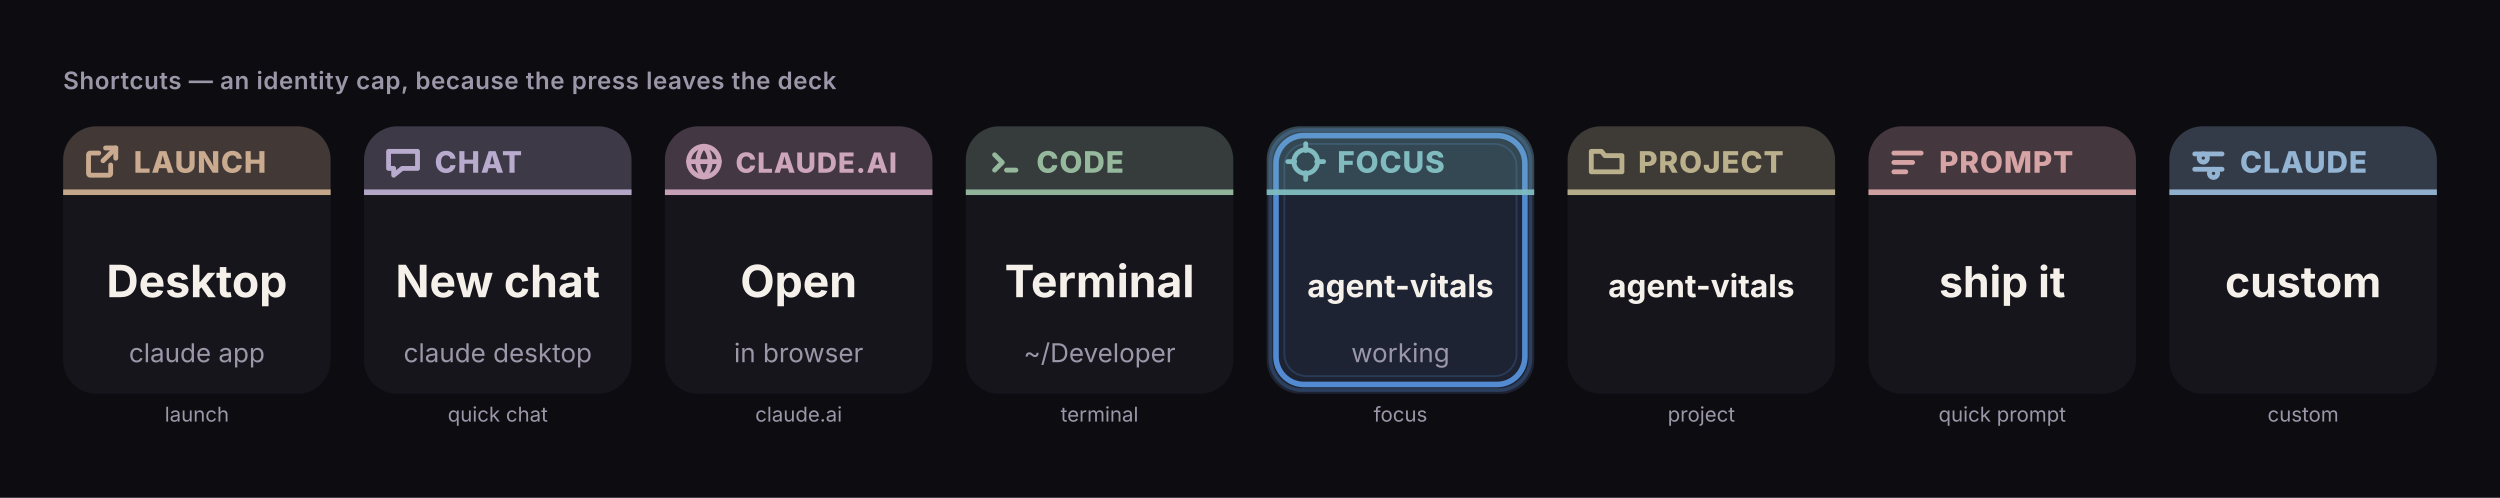
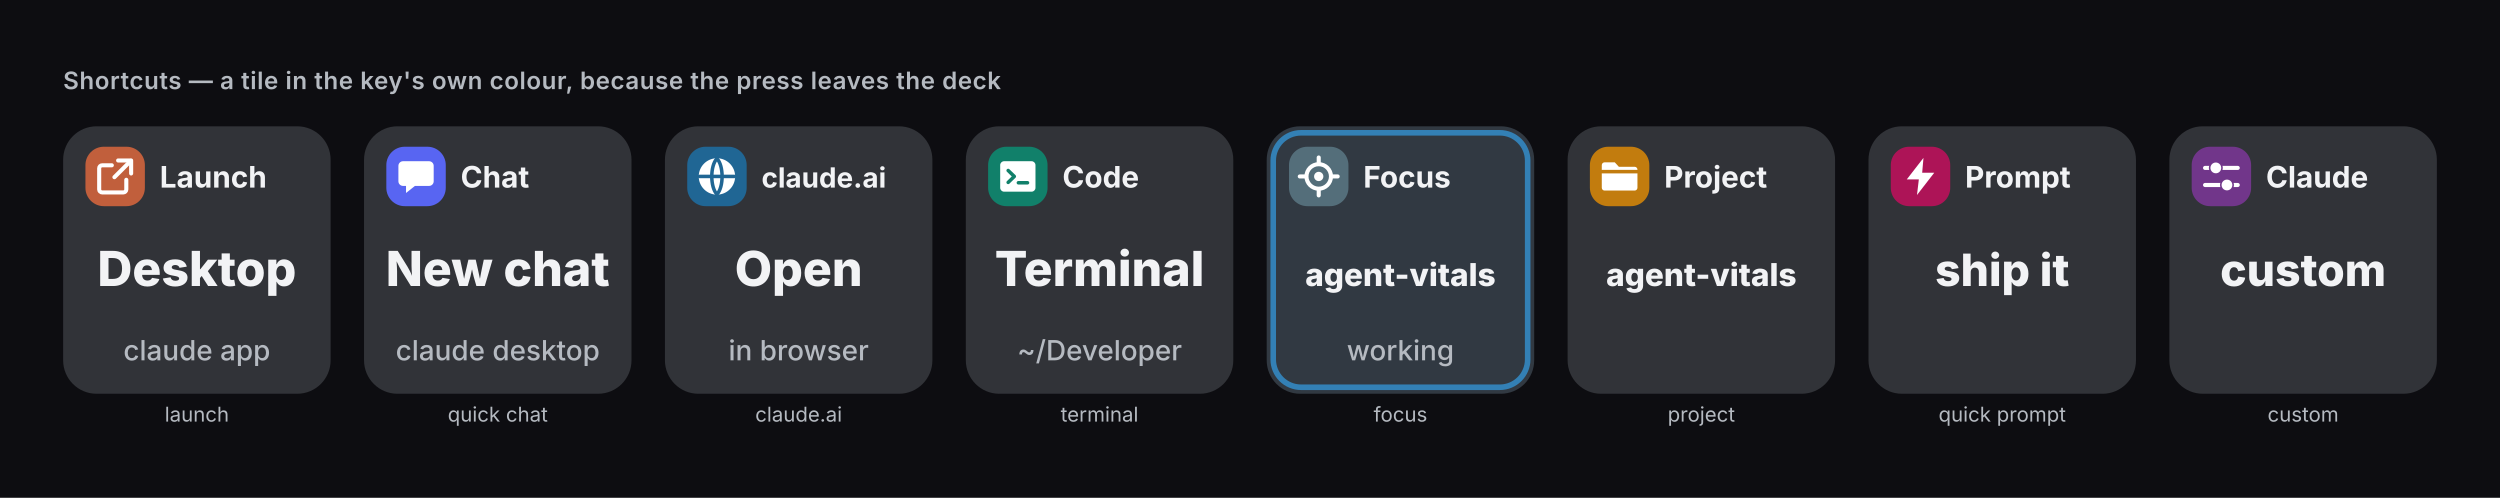
<svg xmlns="http://www.w3.org/2000/svg" width="1346" height="268" viewBox="0 0 1346 268">
  <rect width="1346" height="268" fill="#0d0d11" />
-   <text x="34" y="48" font-family="-apple-system, BlinkMacSystemFont, Segoe UI, system-ui, sans-serif" font-size="13" font-weight="600" fill="#9b96a8" letter-spacing="0.3">Shortcuts — an identity cap, because the press leaves the deck</text>
+   <text x="34" y="48" font-family="-apple-system, BlinkMacSystemFont, Segoe UI, system-ui, sans-serif" font-size="13" font-weight="600" fill="#b5bac1" letter-spacing="0.3">Shortcuts — a tile in the key's own colour, because the press leaves the deck</text>
  <g transform="translate(34,68)">
-     <rect width="144" height="144" rx="18" fill="#16151c" />
-     <path d="M0 37 V18 A18 18 0 0 1 18 0 H126 A18 18 0 0 1 144 18 V37 Z" fill="#cbab8f" opacity="0.240" />
-     <rect x="0" y="34" width="144" height="3" fill="#cbab8f" opacity="0.95" />
-     <g transform="translate(10,8) scale(0.9167)" fill="none" stroke="#cbab8f" stroke-width="2.84" stroke-linecap="round" stroke-linejoin="round">
-       <path d="M14 4 h6 v6" />
-       <path d="M20 4 L12.5 11.5" />
-       <path d="M17 14 v5 a1 1 0 0 1 -1 1 H5 a1 1 0 0 1 -1 -1 V8 a1 1 0 0 1 1 -1 h5" />
+     <rect width="144" height="144" rx="18" fill="#313338" />
+     <rect x="12" y="11" width="32" height="32" rx="9.9" fill="#c15f3c" />
+     <g transform="translate(16,15) scale(1)">
+       <path d="M13.6 3.4 H20.6 V10.4" fill="none" stroke="#ffffff" stroke-width="2.2" stroke-linecap="round" stroke-linejoin="round" />
+       <path d="M20.4 3.6 L11.6 12.4" fill="none" stroke="#ffffff" stroke-width="2.2" stroke-linecap="round" stroke-linejoin="round" />
+       <path d="M18 13.8 V19 A1.6 1.6 0 0 1 16.4 20.6 H5 A1.6 1.6 0 0 1 3.4 19 V7.6 A1.6 1.6 0 0 1 5 6 H10.2" fill="none" stroke="#ffffff" stroke-width="2.2" stroke-linecap="round" stroke-linejoin="round" />
    </g>
-     <text x="38" y="25" text-anchor="start" font-family="-apple-system, Segoe UI, system-ui, sans-serif" font-size="16" font-weight="800" fill="#cbab8f" letter-spacing="0.5">LAUNCH</text>
-     <text x="72" y="92" text-anchor="middle" font-family="-apple-system, Segoe UI, system-ui, sans-serif" font-size="24" font-weight="700" fill="#f5f1ea">Desktop</text>
-     <text x="72" y="127" text-anchor="middle" font-family="-apple-system, Segoe UI, system-ui, sans-serif" font-size="14" font-weight="400" fill="#9b96a8">claude app</text>
+     <text x="52" y="33" text-anchor="start" font-family="-apple-system, Segoe UI, system-ui, sans-serif" font-size="16" font-weight="700" fill="#f2f3f5">Launch</text>
+     <text x="72" y="86" text-anchor="middle" font-family="-apple-system, Segoe UI, system-ui, sans-serif" font-size="26" font-weight="800" fill="#f2f3f5">Desktop</text>
+     <text x="72" y="126" text-anchor="middle" font-family="-apple-system, Segoe UI, system-ui, sans-serif" font-size="15" font-weight="500" fill="#b5bac1">claude app</text>
  </g>
-   <text x="106" y="227" text-anchor="middle" font-family="-apple-system, BlinkMacSystemFont, Segoe UI, system-ui, sans-serif" font-size="11" fill="#9b96a8">launch</text>
+   <text x="106" y="227" text-anchor="middle" font-family="-apple-system, BlinkMacSystemFont, Segoe UI, system-ui, sans-serif" font-size="11" fill="#b5bac1">launch</text>
  <g transform="translate(196,68)">
-     <rect width="144" height="144" rx="18" fill="#16151c" />
-     <path d="M0 37 V18 A18 18 0 0 1 18 0 H126 A18 18 0 0 1 144 18 V37 Z" fill="#b8abce" opacity="0.240" />
-     <rect x="0" y="34" width="144" height="3" fill="#b8abce" opacity="0.95" />
-     <g transform="translate(10,8) scale(0.9167)" fill="none" stroke="#b8abce" stroke-width="2.84" stroke-linecap="round" stroke-linejoin="round">
-       <path d="M3.5 6 h17 v10 h-9 l-5 4 v-4 h-3 z" />
+     <rect width="144" height="144" rx="18" fill="#313338" />
+     <rect x="12" y="11" width="32" height="32" rx="9.9" fill="#5865f2" />
+     <g transform="translate(16,15) scale(1)">
+       <path d="M5 3.8 H19 A2.5 2.5 0 0 1 21.5 6.3 V14.6 A2.5 2.5 0 0 1 19 17.1 H11.4 L6.6 20.9 V17.1 H5 A2.5 2.5 0 0 1 2.5 14.6 V6.3 A2.5 2.5 0 0 1 5 3.8 Z" fill="#ffffff" />
    </g>
-     <text x="38" y="25" text-anchor="start" font-family="-apple-system, Segoe UI, system-ui, sans-serif" font-size="16" font-weight="800" fill="#b8abce" letter-spacing="0.5">CHAT</text>
-     <text x="72" y="92" text-anchor="middle" font-family="-apple-system, Segoe UI, system-ui, sans-serif" font-size="24" font-weight="700" fill="#f5f1ea">New chat</text>
-     <text x="72" y="127" text-anchor="middle" font-family="-apple-system, Segoe UI, system-ui, sans-serif" font-size="14" font-weight="400" fill="#9b96a8">claude desktop</text>
+     <text x="52" y="33" text-anchor="start" font-family="-apple-system, Segoe UI, system-ui, sans-serif" font-size="16" font-weight="700" fill="#f2f3f5">Chat</text>
+     <text x="72" y="86" text-anchor="middle" font-family="-apple-system, Segoe UI, system-ui, sans-serif" font-size="26" font-weight="800" fill="#f2f3f5">New chat</text>
+     <text x="72" y="126" text-anchor="middle" font-family="-apple-system, Segoe UI, system-ui, sans-serif" font-size="15" font-weight="500" fill="#b5bac1">claude desktop</text>
  </g>
-   <text x="268" y="227" text-anchor="middle" font-family="-apple-system, BlinkMacSystemFont, Segoe UI, system-ui, sans-serif" font-size="11" fill="#9b96a8">quick chat</text>
+   <text x="268" y="227" text-anchor="middle" font-family="-apple-system, BlinkMacSystemFont, Segoe UI, system-ui, sans-serif" font-size="11" fill="#b5bac1">quick chat</text>
  <g transform="translate(358,68)">
-     <rect width="144" height="144" rx="18" fill="#16151c" />
-     <path d="M0 37 V18 A18 18 0 0 1 18 0 H126 A18 18 0 0 1 144 18 V37 Z" fill="#cda5bd" opacity="0.240" />
-     <rect x="0" y="34" width="144" height="3" fill="#cda5bd" opacity="0.95" />
-     <g transform="translate(10,8) scale(0.9167)" fill="none" stroke="#cda5bd" stroke-width="2.84" stroke-linecap="round" stroke-linejoin="round">
-       <path d="M12 3 a9 9 0 1 0 0.01 0" />
-       <path d="M3 12 h18" />
-       <path d="M12 3 a13 13 0 0 0 0 18 a13 13 0 0 0 0 -18" />
+     <rect width="144" height="144" rx="18" fill="#313338" />
+     <rect x="12" y="11" width="32" height="32" rx="9.9" fill="#206694" />
+     <g transform="translate(16,15) scale(1)">
+       <path d="M12 12 m-9.8 0 a9.8 9.8 0 1 0 19.6 0 a9.8 9.8 0 1 0 -19.6 0" fill="#ffffff" />
+       <path d="M2.6 12 H21.4" fill="none" stroke="#206694" stroke-width="1.9" stroke-linecap="round" stroke-linejoin="round" />
+       <path d="M12 2.4 C8.3 6.2 8.3 17.8 12 21.6 C15.7 17.8 15.7 6.2 12 2.4 Z" fill="none" stroke="#206694" stroke-width="1.9" stroke-linecap="round" stroke-linejoin="round" />
    </g>
-     <text x="38" y="25" text-anchor="start" font-family="-apple-system, Segoe UI, system-ui, sans-serif" font-size="15" font-weight="800" fill="#cda5bd" letter-spacing="0.5">CLAUDE.AI</text>
-     <text x="72" y="92" text-anchor="middle" font-family="-apple-system, Segoe UI, system-ui, sans-serif" font-size="24" font-weight="700" fill="#f5f1ea">Open</text>
-     <text x="72" y="127" text-anchor="middle" font-family="-apple-system, Segoe UI, system-ui, sans-serif" font-size="14" font-weight="400" fill="#9b96a8">in browser</text>
+     <text x="52" y="33" text-anchor="start" font-family="-apple-system, Segoe UI, system-ui, sans-serif" font-size="15" font-weight="700" fill="#f2f3f5">claude.ai</text>
+     <text x="72" y="86" text-anchor="middle" font-family="-apple-system, Segoe UI, system-ui, sans-serif" font-size="26" font-weight="800" fill="#f2f3f5">Open</text>
+     <text x="72" y="126" text-anchor="middle" font-family="-apple-system, Segoe UI, system-ui, sans-serif" font-size="15" font-weight="500" fill="#b5bac1">in browser</text>
  </g>
-   <text x="430" y="227" text-anchor="middle" font-family="-apple-system, BlinkMacSystemFont, Segoe UI, system-ui, sans-serif" font-size="11" fill="#9b96a8">claude.ai</text>
+   <text x="430" y="227" text-anchor="middle" font-family="-apple-system, BlinkMacSystemFont, Segoe UI, system-ui, sans-serif" font-size="11" fill="#b5bac1">claude.ai</text>
  <g transform="translate(520,68)">
-     <rect width="144" height="144" rx="18" fill="#16151c" />
-     <path d="M0 37 V18 A18 18 0 0 1 18 0 H126 A18 18 0 0 1 144 18 V37 Z" fill="#96b99e" opacity="0.240" />
-     <rect x="0" y="34" width="144" height="3" fill="#96b99e" opacity="0.95" />
-     <g transform="translate(10,8) scale(0.9167)" fill="none" stroke="#96b99e" stroke-width="2.84" stroke-linecap="round" stroke-linejoin="round">
-       <path d="M6 8 L10.5 12.5 L6 17" />
-       <path d="M13 17 h5.5" />
+     <rect width="144" height="144" rx="18" fill="#313338" />
+     <rect x="12" y="11" width="32" height="32" rx="9.9" fill="#11806a" />
+     <g transform="translate(16,15) scale(1)">
+       <path d="M4.6 3.8 H19.4 A2.1 2.1 0 0 1 21.5 5.9 V18.1 A2.1 2.1 0 0 1 19.4 20.2 H4.6 A2.1 2.1 0 0 1 2.5 18.1 V5.9 A2.1 2.1 0 0 1 4.6 3.8 Z" fill="#ffffff" />
+       <path d="M6.8 8.8 L10.1 12 L6.8 15.2" fill="none" stroke="#11806a" stroke-width="1.9" stroke-linecap="round" stroke-linejoin="round" />
+       <path d="M12.3 15.4 H17.2" fill="none" stroke="#11806a" stroke-width="1.9" stroke-linecap="round" stroke-linejoin="round" />
    </g>
-     <text x="38" y="25" text-anchor="start" font-family="-apple-system, Segoe UI, system-ui, sans-serif" font-size="16" font-weight="800" fill="#96b99e" letter-spacing="0.5">CODE</text>
-     <text x="72" y="92" text-anchor="middle" font-family="-apple-system, Segoe UI, system-ui, sans-serif" font-size="24" font-weight="700" fill="#f5f1ea">Terminal</text>
-     <text x="72" y="127" text-anchor="middle" font-family="-apple-system, Segoe UI, system-ui, sans-serif" font-size="14" font-weight="400" fill="#9b96a8">~/Developer</text>
+     <text x="52" y="33" text-anchor="start" font-family="-apple-system, Segoe UI, system-ui, sans-serif" font-size="16" font-weight="700" fill="#f2f3f5">Code</text>
+     <text x="72" y="86" text-anchor="middle" font-family="-apple-system, Segoe UI, system-ui, sans-serif" font-size="26" font-weight="800" fill="#f2f3f5">Terminal</text>
+     <text x="72" y="126" text-anchor="middle" font-family="-apple-system, Segoe UI, system-ui, sans-serif" font-size="15" font-weight="500" fill="#b5bac1">~/Developer</text>
  </g>
-   <text x="592" y="227" text-anchor="middle" font-family="-apple-system, BlinkMacSystemFont, Segoe UI, system-ui, sans-serif" font-size="11" fill="#9b96a8">terminal</text>
+   <text x="592" y="227" text-anchor="middle" font-family="-apple-system, BlinkMacSystemFont, Segoe UI, system-ui, sans-serif" font-size="11" fill="#b5bac1">terminal</text>
  <g transform="translate(682,68)">
-     <rect width="144" height="144" rx="18" fill="#16151c" />
-     <rect width="144" height="144" rx="18" fill="#60a5fa" opacity="0.100" />
-     <rect x="2" y="2" width="140" height="140" rx="17" fill="none" stroke="#60a5fa" stroke-width="2" opacity="0.220" />
-     <rect x="5" y="5" width="134" height="134" rx="15" fill="none" stroke="#60a5fa" stroke-width="3" opacity="0.800" />
-     <rect x="9.5" y="9.5" width="125" height="125" rx="12" fill="none" stroke="#60a5fa" stroke-width="1" opacity="0.180" />
-     <path d="M0 37 V18 A18 18 0 0 1 18 0 H126 A18 18 0 0 1 144 18 V37 Z" fill="#7fbbbf" opacity="0.240" />
-     <rect x="0" y="34" width="144" height="3" fill="#7fbbbf" opacity="0.95" />
-     <g transform="translate(10,8) scale(0.9167)" fill="none" stroke="#7fbbbf" stroke-width="2.84" stroke-linecap="round" stroke-linejoin="round">
-       <path d="M12 12 m-7 0 a7 7 0 1 0 14 0 a7 7 0 1 0 -14 0" />
-       <path d="M12 1.5 v4" />
-       <path d="M12 18.5 v4" />
-       <path d="M1.5 12 h4" />
-       <path d="M18.5 12 h4" />
+     <rect width="144" height="144" rx="18" fill="#313338" />
+     <rect width="144" height="144" rx="18" fill="#3498db" opacity="0.060" />
+     <rect x="3.5" y="3.5" width="137" height="137" rx="15" fill="none" stroke="#3498db" stroke-width="3" opacity="0.750" />
+     <rect x="12" y="11" width="32" height="32" rx="9.9" fill="#546e7a" />
+     <g transform="translate(16,15) scale(1)">
+       <path d="M12 12 m-6.6 0 a6.6 6.6 0 1 0 13.2 0 a6.6 6.6 0 1 0 -13.2 0" fill="none" stroke="#ffffff" stroke-width="2.2" stroke-linecap="round" stroke-linejoin="round" />
+       <path d="M12 12 m-2.5 0 a2.5 2.5 0 1 0 5 0 a2.5 2.5 0 1 0 -5 0" fill="#ffffff" />
+       <path d="M12 1.8 V5" fill="none" stroke="#ffffff" stroke-width="2.2" stroke-linecap="round" stroke-linejoin="round" />
+       <path d="M12 19 V22.2" fill="none" stroke="#ffffff" stroke-width="2.2" stroke-linecap="round" stroke-linejoin="round" />
+       <path d="M1.8 12 H5" fill="none" stroke="#ffffff" stroke-width="2.2" stroke-linecap="round" stroke-linejoin="round" />
+       <path d="M19 12 H22.2" fill="none" stroke="#ffffff" stroke-width="2.2" stroke-linecap="round" stroke-linejoin="round" />
    </g>
-     <text x="38" y="25" text-anchor="start" font-family="-apple-system, Segoe UI, system-ui, sans-serif" font-size="16" font-weight="800" fill="#7fbbbf" letter-spacing="0.5">FOCUS</text>
-     <text x="72" y="92" text-anchor="middle" font-family="-apple-system, Segoe UI, system-ui, sans-serif" font-size="17" font-weight="700" fill="#f5f1ea">agent-vitals</text>
-     <text x="72" y="127" text-anchor="middle" font-family="-apple-system, Segoe UI, system-ui, sans-serif" font-size="14" font-weight="400" fill="#9b96a8">working</text>
+     <text x="52" y="33" text-anchor="start" font-family="-apple-system, Segoe UI, system-ui, sans-serif" font-size="16" font-weight="700" fill="#f2f3f5">Focus</text>
+     <text x="72" y="86" text-anchor="middle" font-family="-apple-system, Segoe UI, system-ui, sans-serif" font-size="17" font-weight="800" fill="#f2f3f5">agent-vitals</text>
+     <text x="72" y="126" text-anchor="middle" font-family="-apple-system, Segoe UI, system-ui, sans-serif" font-size="15" font-weight="500" fill="#b5bac1">working</text>
  </g>
-   <text x="754" y="227" text-anchor="middle" font-family="-apple-system, BlinkMacSystemFont, Segoe UI, system-ui, sans-serif" font-size="11" fill="#9b96a8">focus</text>
+   <text x="754" y="227" text-anchor="middle" font-family="-apple-system, BlinkMacSystemFont, Segoe UI, system-ui, sans-serif" font-size="11" fill="#b5bac1">focus</text>
  <g transform="translate(844,68)">
-     <rect width="144" height="144" rx="18" fill="#16151c" />
-     <path d="M0 37 V18 A18 18 0 0 1 18 0 H126 A18 18 0 0 1 144 18 V37 Z" fill="#bbb08c" opacity="0.240" />
-     <rect x="0" y="34" width="144" height="3" fill="#bbb08c" opacity="0.95" />
-     <g transform="translate(10,8) scale(0.9167)" fill="none" stroke="#bbb08c" stroke-width="2.84" stroke-linecap="round" stroke-linejoin="round">
-       <path d="M3 18 V6 h6 l2 2.5 h10 V18 z" />
+     <rect width="144" height="144" rx="18" fill="#313338" />
+     <rect x="12" y="11" width="32" height="32" rx="9.9" fill="#c27c0e" />
+     <g transform="translate(16,15) scale(1)">
+       <path d="M3.9 4.4 H9.4 L11.6 6.8 H20.1 A1.5 1.5 0 0 1 21.6 8.3 V18.1 A1.5 1.5 0 0 1 20.1 19.6 H3.9 A1.5 1.5 0 0 1 2.4 18.1 V5.9 A1.5 1.5 0 0 1 3.9 4.4 Z" fill="#ffffff" />
+       <path d="M2.4 9.4 H21.6" fill="none" stroke="#c27c0e" stroke-width="1.9" stroke-linecap="round" stroke-linejoin="round" />
    </g>
-     <text x="38" y="25" text-anchor="start" font-family="-apple-system, Segoe UI, system-ui, sans-serif" font-size="16" font-weight="800" fill="#bbb08c" letter-spacing="0.5">PROJECT</text>
-     <text x="72" y="92" text-anchor="middle" font-family="-apple-system, Segoe UI, system-ui, sans-serif" font-size="17" font-weight="700" fill="#f5f1ea">agent-vitals</text>
+     <text x="52" y="33" text-anchor="start" font-family="-apple-system, Segoe UI, system-ui, sans-serif" font-size="16" font-weight="700" fill="#f2f3f5">Project</text>
+     <text x="72" y="86" text-anchor="middle" font-family="-apple-system, Segoe UI, system-ui, sans-serif" font-size="17" font-weight="800" fill="#f2f3f5">agent-vitals</text>
  </g>
-   <text x="916" y="227" text-anchor="middle" font-family="-apple-system, BlinkMacSystemFont, Segoe UI, system-ui, sans-serif" font-size="11" fill="#9b96a8">project</text>
+   <text x="916" y="227" text-anchor="middle" font-family="-apple-system, BlinkMacSystemFont, Segoe UI, system-ui, sans-serif" font-size="11" fill="#b5bac1">project</text>
  <g transform="translate(1006,68)">
-     <rect width="144" height="144" rx="18" fill="#16151c" />
-     <path d="M0 37 V18 A18 18 0 0 1 18 0 H126 A18 18 0 0 1 144 18 V37 Z" fill="#d7a4a6" opacity="0.240" />
-     <rect x="0" y="34" width="144" height="3" fill="#d7a4a6" opacity="0.95" />
-     <g transform="translate(10,8) scale(0.9167)" fill="none" stroke="#d7a4a6" stroke-width="2.84" stroke-linecap="round" stroke-linejoin="round">
-       <path d="M4 7 h16" />
-       <path d="M4 12.5 h11" />
-       <path d="M4 18 h7" />
+     <rect width="144" height="144" rx="18" fill="#313338" />
+     <rect x="12" y="11" width="32" height="32" rx="9.9" fill="#ad1457" />
+     <g transform="translate(16,15) scale(1)">
+       <path d="M13.6 2 L4.6 13.6 H11.1 L10.1 22 L19.4 10 H12.9 Z" fill="#ffffff" />
    </g>
-     <text x="38" y="25" text-anchor="start" font-family="-apple-system, Segoe UI, system-ui, sans-serif" font-size="16" font-weight="800" fill="#d7a4a6" letter-spacing="0.5">PROMPT</text>
-     <text x="72" y="92" text-anchor="middle" font-family="-apple-system, Segoe UI, system-ui, sans-serif" font-size="23" font-weight="700" fill="#f5f1ea">ship it</text>
+     <text x="52" y="33" text-anchor="start" font-family="-apple-system, Segoe UI, system-ui, sans-serif" font-size="16" font-weight="700" fill="#f2f3f5">Prompt</text>
+     <text x="72" y="86" text-anchor="middle" font-family="-apple-system, Segoe UI, system-ui, sans-serif" font-size="24" font-weight="800" fill="#f2f3f5">ship it</text>
  </g>
-   <text x="1078" y="227" text-anchor="middle" font-family="-apple-system, BlinkMacSystemFont, Segoe UI, system-ui, sans-serif" font-size="11" fill="#9b96a8">quick prompt</text>
+   <text x="1078" y="227" text-anchor="middle" font-family="-apple-system, BlinkMacSystemFont, Segoe UI, system-ui, sans-serif" font-size="11" fill="#b5bac1">quick prompt</text>
  <g transform="translate(1168,68)">
-     <rect width="144" height="144" rx="18" fill="#16151c" />
-     <path d="M0 37 V18 A18 18 0 0 1 18 0 H126 A18 18 0 0 1 144 18 V37 Z" fill="#94b4d4" opacity="0.240" />
-     <rect x="0" y="34" width="144" height="3" fill="#94b4d4" opacity="0.95" />
-     <g transform="translate(10,8) scale(0.9167)" fill="none" stroke="#94b4d4" stroke-width="2.84" stroke-linecap="round" stroke-linejoin="round">
-       <path d="M4 7.5 h16" />
-       <path d="M4 16.5 h16" />
-       <path d="M9 7.5 m0 0 a2.4 2.4 0 1 0 0.01 0" />
-       <path d="M15 16.5 m0 0 a2.4 2.4 0 1 0 0.01 0" />
+     <rect width="144" height="144" rx="18" fill="#313338" />
+     <rect x="12" y="11" width="32" height="32" rx="9.9" fill="#71368a" />
+     <g transform="translate(16,15) scale(1)">
+       <path d="M3.2 7.4 H20.8" fill="none" stroke="#ffffff" stroke-width="2.2" stroke-linecap="round" stroke-linejoin="round" />
+       <path d="M3.2 16.6 H20.8" fill="none" stroke="#ffffff" stroke-width="2.2" stroke-linecap="round" stroke-linejoin="round" />
+       <path d="M9 7.4 m-2.9 0 a2.9 2.9 0 1 0 5.8 0 a2.9 2.9 0 1 0 -5.8 0" fill="#ffffff" stroke="#71368a" stroke-width="1.7" paint-order="stroke" />
+       <path d="M15 16.6 m-2.9 0 a2.9 2.9 0 1 0 5.8 0 a2.9 2.9 0 1 0 -5.8 0" fill="#ffffff" stroke="#71368a" stroke-width="1.7" paint-order="stroke" />
    </g>
-     <text x="38" y="25" text-anchor="start" font-family="-apple-system, Segoe UI, system-ui, sans-serif" font-size="16" font-weight="800" fill="#94b4d4" letter-spacing="0.5">CLAUDE</text>
-     <text x="72" y="92" text-anchor="middle" font-family="-apple-system, Segoe UI, system-ui, sans-serif" font-size="23" font-weight="700" fill="#f5f1ea">custom</text>
+     <text x="52" y="33" text-anchor="start" font-family="-apple-system, Segoe UI, system-ui, sans-serif" font-size="16" font-weight="700" fill="#f2f3f5">Claude</text>
+     <text x="72" y="86" text-anchor="middle" font-family="-apple-system, Segoe UI, system-ui, sans-serif" font-size="24" font-weight="800" fill="#f2f3f5">custom</text>
  </g>
-   <text x="1240" y="227" text-anchor="middle" font-family="-apple-system, BlinkMacSystemFont, Segoe UI, system-ui, sans-serif" font-size="11" fill="#9b96a8">custom</text>
+   <text x="1240" y="227" text-anchor="middle" font-family="-apple-system, BlinkMacSystemFont, Segoe UI, system-ui, sans-serif" font-size="11" fill="#b5bac1">custom</text>
</svg>
